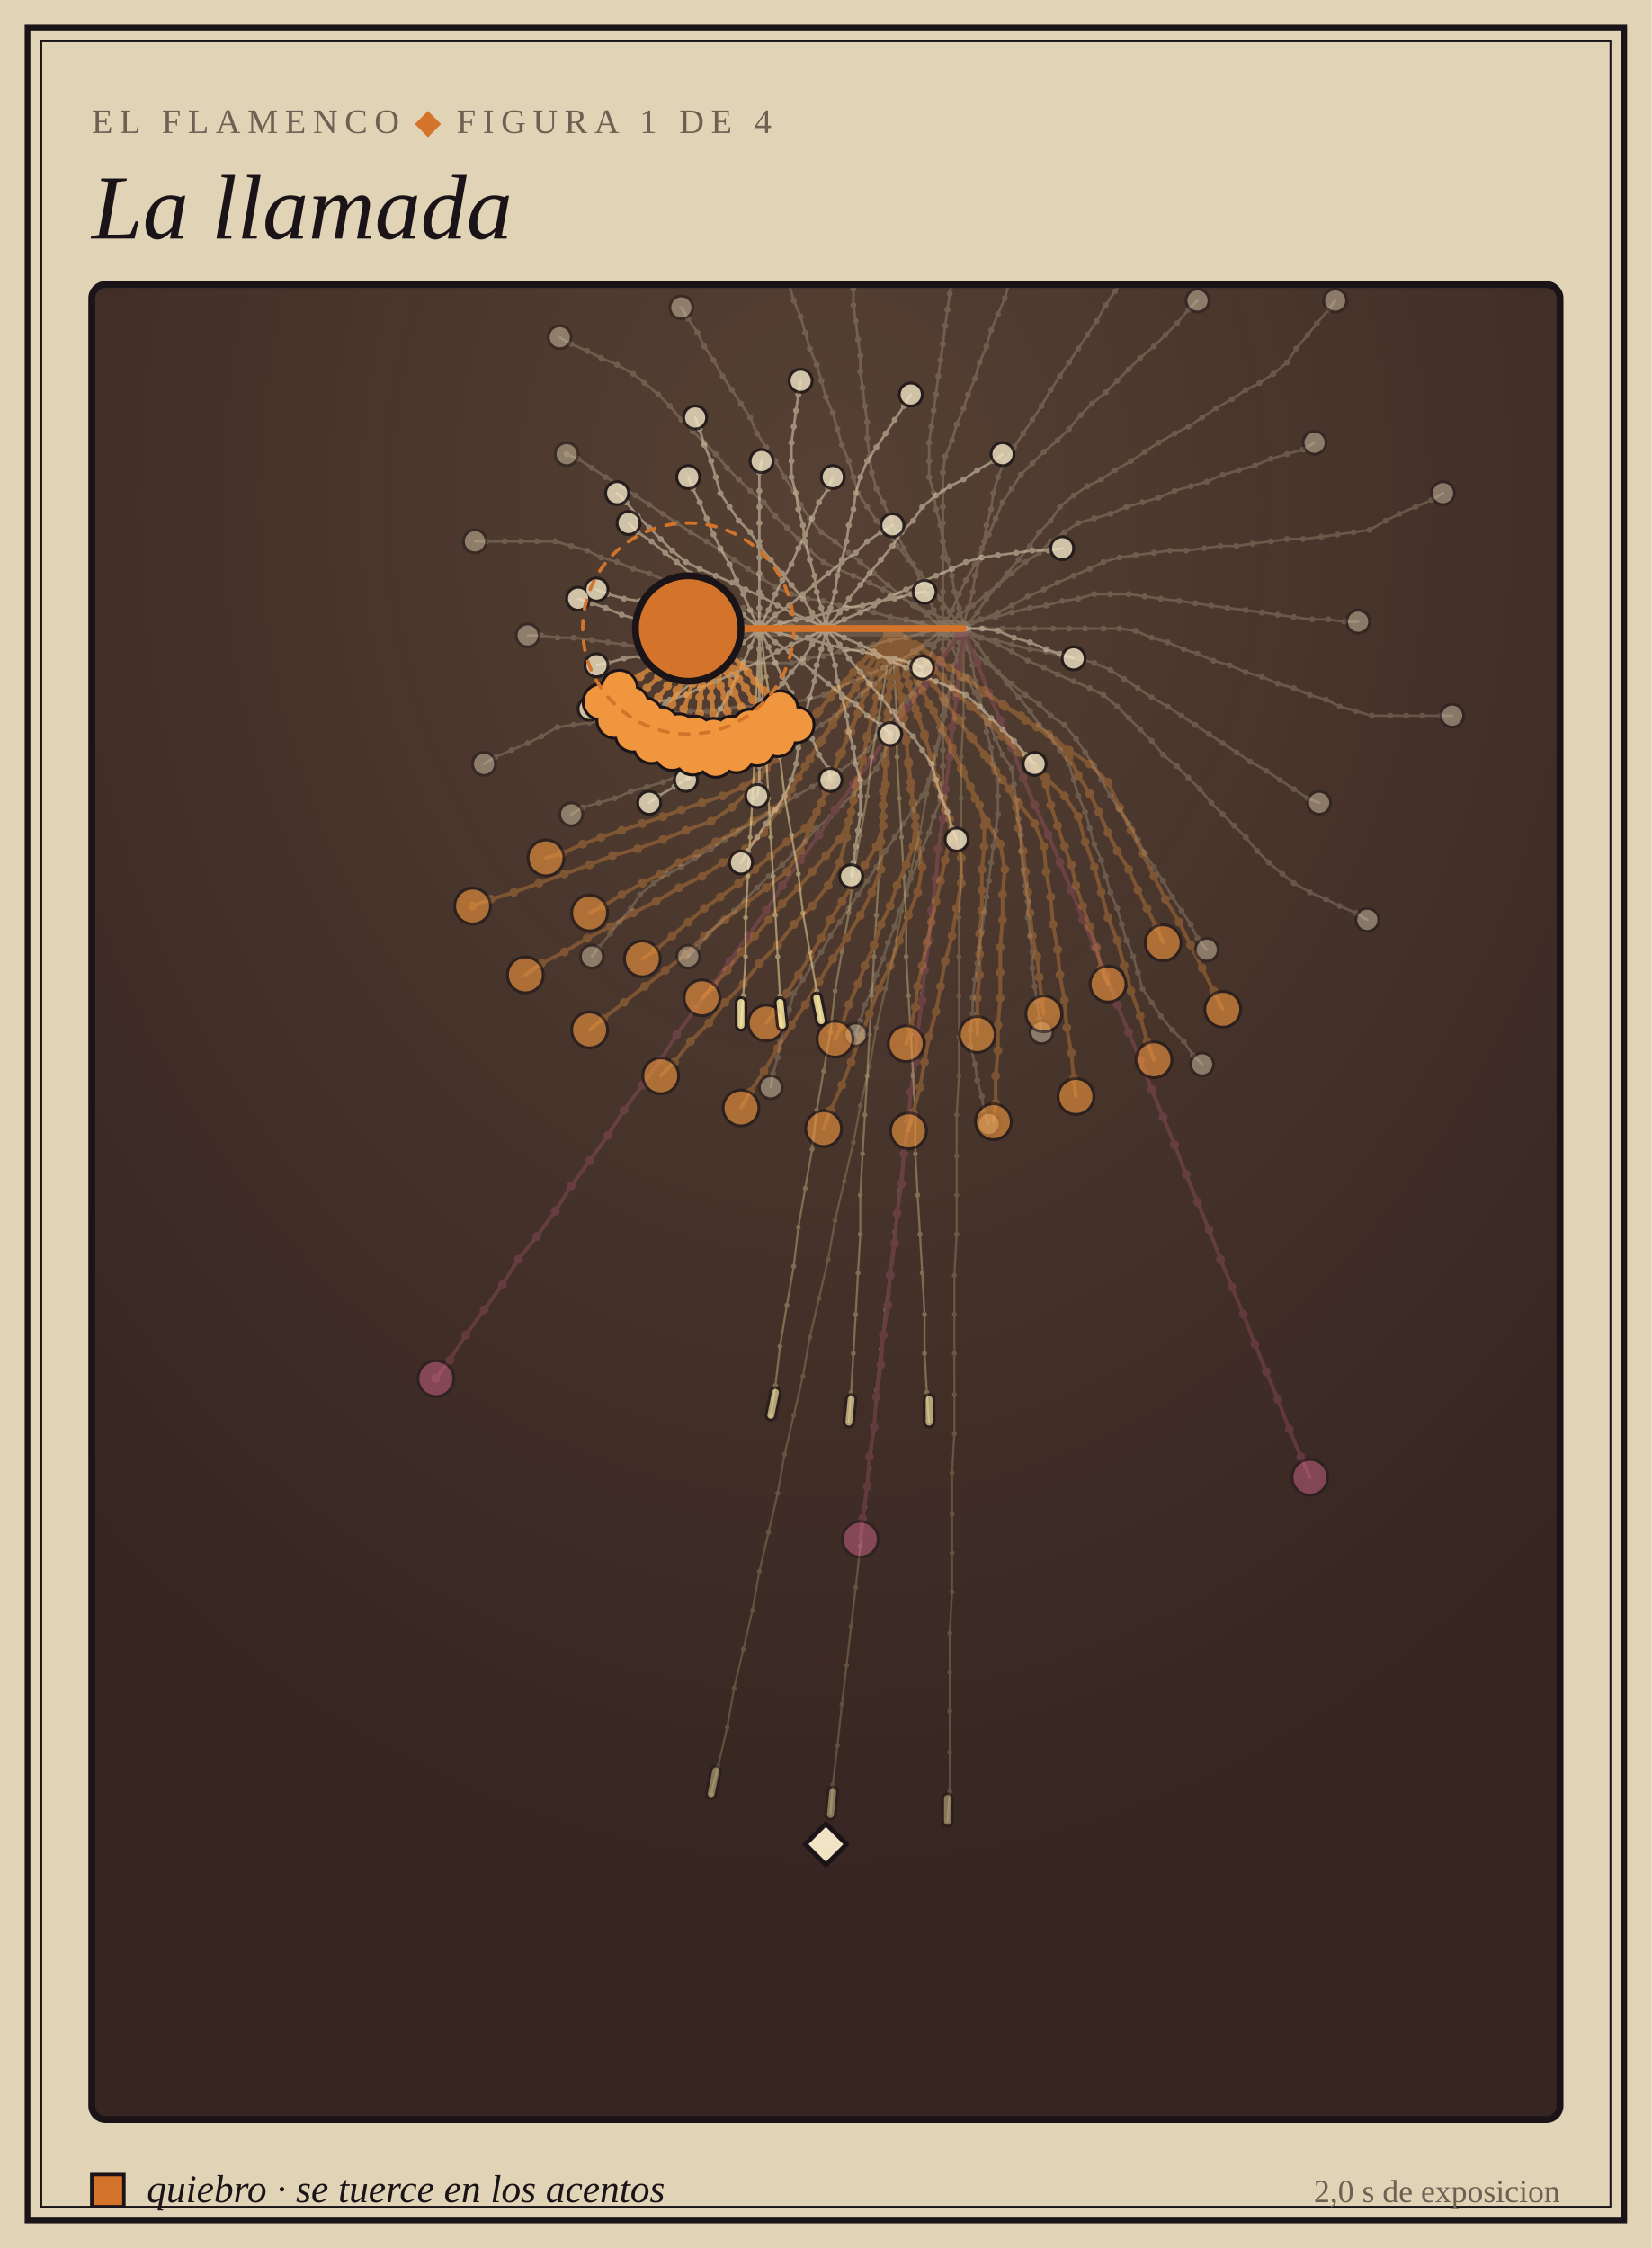
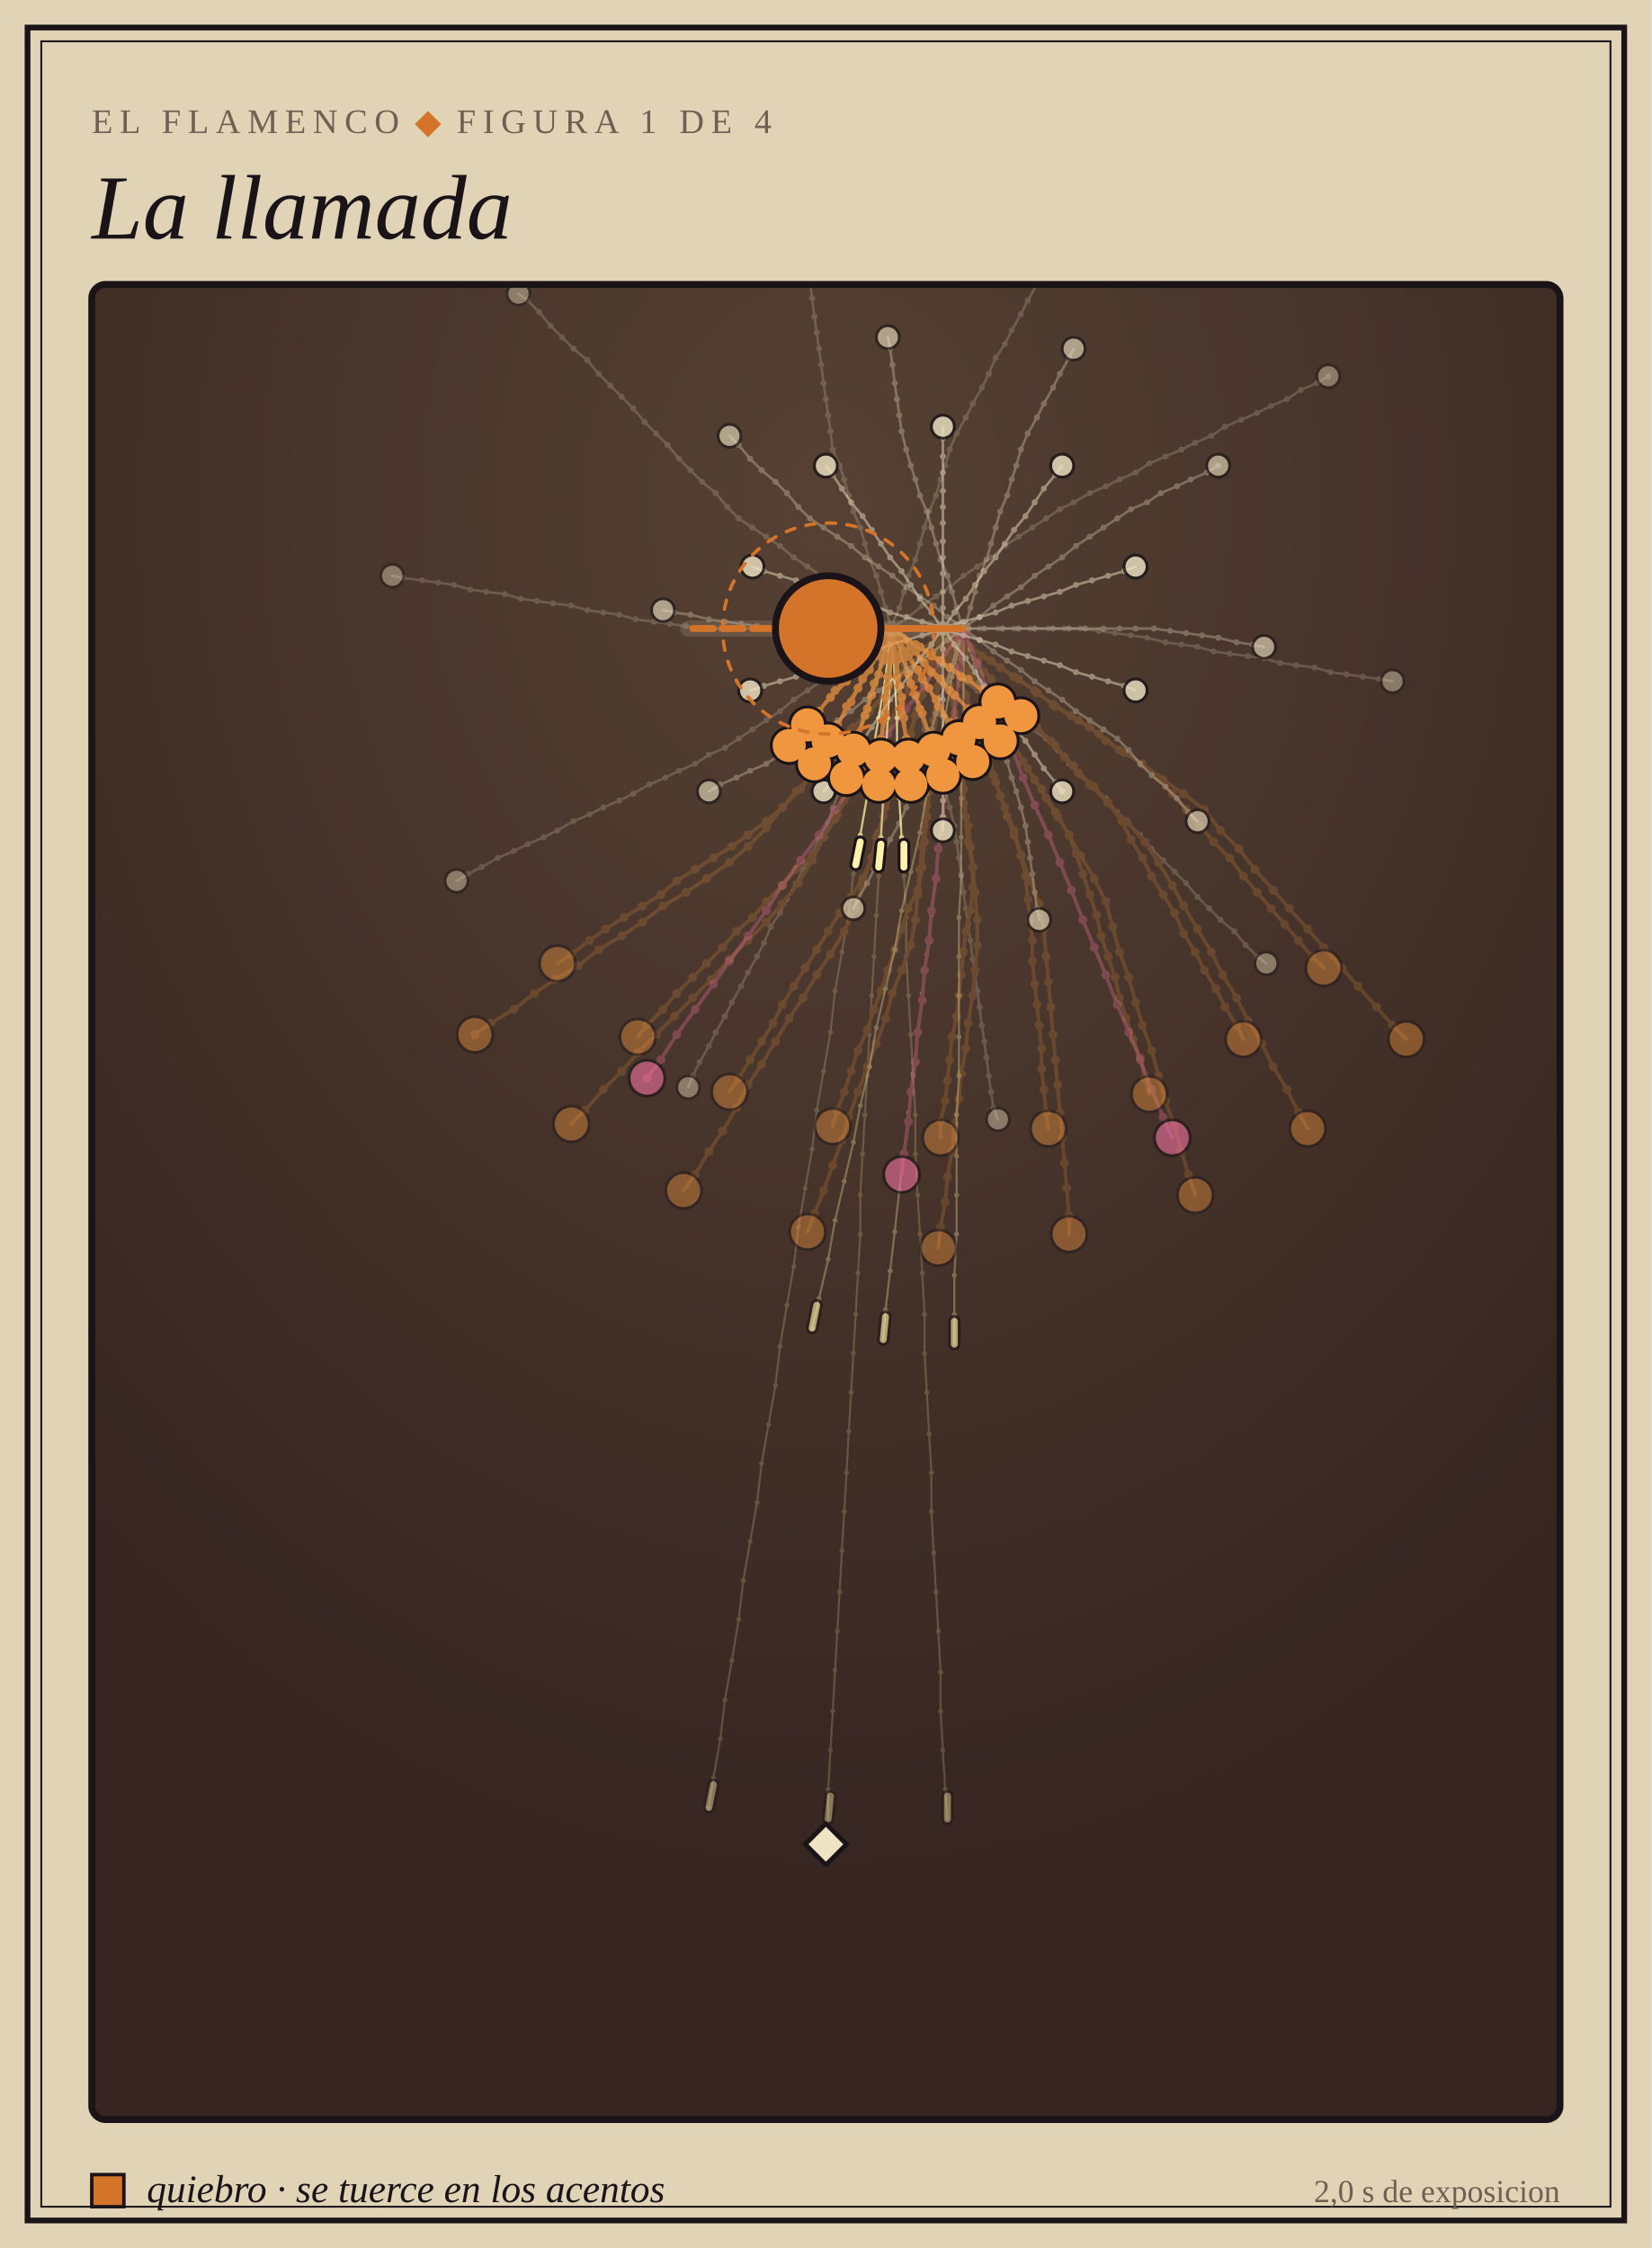
<svg xmlns="http://www.w3.org/2000/svg" xmlns:xlink="http://www.w3.org/1999/xlink" viewBox="0 0 720 980" width="720" height="980" font-family="Georgia, 'Times New Roman', serif">
  <defs>
    <clipPath id="arena">
      <rect width="640" height="800" rx="6" />
    </clipPath>
    <radialGradient id="foco" cx="0.5" cy="0.12" r="0.75">
      <stop offset="0" stop-color="#ffd494" stop-opacity="0.16" />
      <stop offset="1" stop-color="#ffd494" stop-opacity="0" />
    </radialGradient>
    <marker id="p0" viewBox="-1 -1 2 2" markerWidth="2.4" markerHeight="2.4">
      <circle r="1" fill="#f0e4c4" />
    </marker>
    <marker id="p1" viewBox="-1 -1 2 2" markerWidth="2.4" markerHeight="2.4">
      <circle r="1" fill="#f0963e" />
    </marker>
    <marker id="p2" viewBox="-1 -1 2 2" markerWidth="2.4" markerHeight="2.4">
      <circle r="1" fill="#60b0a8" />
    </marker>
    <marker id="p3" viewBox="-1 -1 2 2" markerWidth="2.4" markerHeight="2.4">
      <circle r="1" fill="#fff0aa" />
    </marker>
    <marker id="p4" viewBox="-1 -1 2 2" markerWidth="2.4" markerHeight="2.4">
      <circle r="1" fill="#ee709e" />
    </marker>
  </defs>
  <rect width="720" height="980" fill="#e0d3b6" />
  <rect x="12" y="12" width="696" height="956" fill="none" stroke="#1a1418" stroke-width="2.5" />
  <rect x="18" y="18" width="684" height="944" fill="none" stroke="#1a1418" stroke-width="0.8" />
  <text x="40" y="58" font-size="15" letter-spacing="3" fill="#706054">EL FLAMENCO <tspan fill="#d4742a">◆</tspan> FIGURA 1 DE 4</text>
  <text x="40" y="104" font-size="40" font-style="italic" fill="#1a1418">La llamada</text>
  <g transform="translate(40 124)">
    <rect width="640" height="800" rx="6" fill="#362521" />
    <rect width="640" height="800" rx="6" fill="url(#foco)" />
    <g clip-path="url(#arena)" fill="none" stroke-linecap="round" stroke-linejoin="round">
      <g opacity="0.2">
-         <path stroke="#fff0aa" stroke-width="0.9" marker-start="url(#p3)" marker-mid="url(#p3)" marker-end="url(#p3)" d="M380 154 380 172 380 189 379 206 379 224 379 241 379 258 378 276 378 293 378 310 378 328 378 345 377 362 377 380 377 397 377 414 376 432 376 449 376 466 376 484 376 501 375 518 375 536 375 553 375 570 374 588 374 605 374 622 374 640 374 657 373 670 M380 154 378 172 376 189 374 206 372 223 370 240 368 258 366 275 364 292 362 309 360 327 358 344 356 361 354 378 352 395 350 413 348 430 346 447 344 464 342 482 341 499 339 516 337 533 335 550 333 568 331 585 329 602 327 619 325 637 323 654 322 667 M379 154 375 171 372 188 368 205 364 222 361 239 357 256 353 273 350 290 346 307 342 324 339 341 335 358 332 374 328 391 324 408 321 425 317 442 313 459 310 476 306 493 302 510 299 527 295 544 291 561 288 578 284 595 280 612 277 629 273 646 270 658 " />
-         <path stroke="#f0e4c4" stroke-width="1.1" marker-start="url(#p0)" marker-mid="url(#p0)" marker-end="url(#p0)" d="M378 149 372 146 365 143 359 140 352 136 345 133 339 130 332 127 325 124 319 121 313 116 308 111 303 106 298 101 293 95 287 90 282 85 277 80 272 74 267 69 262 64 257 59 252 53 247 48 241 43 236 39 229 35 222 32 216 29 209 26 204 23 M378 150 371 150 363 150 356 150 349 150 341 150 334 150 327 150 319 150 312 150 305 149 298 146 291 144 284 141 278 139 271 136 264 134 257 131 250 129 243 126 236 124 229 121 222 119 216 116 209 114 202 112 194 112 187 112 180 112 172 112 167 112 M380 152 378 159 376 166 375 173 373 180 371 188 370 195 368 202 367 209 365 216 362 223 358 229 354 235 350 241 346 247 342 254 338 260 334 266 330 272 326 278 322 284 318 291 314 297 310 303 306 309 304 316 302 323 300 330 299 337 297 344 296 350 M380 152 382 159 384 166 385 173 387 180 389 188 390 195 392 202 393 209 395 216 395 223 395 231 394 238 393 245 392 252 391 260 390 267 389 274 388 282 387 289 386 296 385 303 384 311 384 318 383 325 383 332 385 340 386 347 388 354 389 361 391 366 M381 151 386 157 390 163 395 169 399 174 404 180 409 186 413 192 418 197 422 203 426 209 428 216 430 223 433 230 435 237 437 244 440 251 442 258 444 265 447 272 449 279 451 286 454 293 456 300 458 307 462 313 466 319 471 325 476 330 480 336 484 340 M379 149 374 143 370 137 365 131 361 126 356 120 351 114 347 108 342 103 338 97 334 91 332 84 330 77 327 70 325 63 323 56 320 49 318 42 316 35 313 28 311 21 309 14 306 7 304 0 302 -7 298 -13 294 -19 289 -25 284 -30 280 -36 276 -40 M382 151 388 154 395 157 401 160 408 164 415 167 421 170 428 173 435 176 441 179 447 184 452 189 457 194 462 199 467 205 473 210 478 215 483 220 488 226 493 231 498 236 503 241 508 247 513 252 519 257 524 261 531 265 538 268 544 271 551 274 556 277 M378 151 372 154 365 157 359 160 352 164 345 167 339 170 332 173 325 176 319 179 312 181 305 182 297 183 290 184 283 184 275 185 268 186 261 186 254 187 246 188 239 189 232 189 224 190 217 191 210 192 203 193 196 197 190 200 183 203 176 206 171 209 M379 151 374 157 370 163 365 169 361 174 356 180 351 186 347 192 342 197 338 203 332 208 326 212 320 215 314 219 307 223 301 227 295 231 288 235 282 238 276 242 270 246 263 250 257 254 251 257 245 261 239 266 235 272 230 278 226 283 221 289 218 293 M382 150 389 150 397 150 404 150 411 150 419 150 426 150 433 150 441 150 448 150 455 151 462 154 469 156 476 159 482 161 489 164 496 166 503 169 510 171 517 174 524 176 531 179 538 181 544 184 551 186 558 188 566 188 573 188 580 188 588 188 593 188 M380 148 378 141 376 134 375 127 373 120 371 112 370 105 368 98 367 91 365 84 365 77 365 69 366 62 367 55 368 48 369 40 370 33 371 26 372 18 373 11 374 4 375 -3 376 -11 376 -18 377 -25 377 -32 375 -40 374 -47 372 -54 371 -61 370 -63 M380 148 382 141 384 134 385 127 387 120 389 112 390 105 392 98 393 91 395 84 398 77 402 71 406 65 410 59 414 53 418 46 422 40 426 34 430 28 434 22 438 16 442 9 446 3 450 -3 454 -9 456 -16 458 -23 460 -30 461 -37 463 -44 464 -50 M381 149 386 143 390 137 395 131 399 126 404 120 409 114 413 108 418 103 422 97 428 92 434 88 440 85 446 81 453 77 459 73 465 69 472 65 478 62 484 58 490 54 497 50 503 46 509 43 515 39 521 34 525 28 530 22 534 17 539 11 542 7 M382 149 388 146 395 143 401 140 408 136 415 133 421 130 428 127 435 124 441 121 448 119 455 118 463 117 470 116 477 116 485 115 492 114 499 114 506 113 514 112 521 111 528 111 536 110 543 109 550 108 557 107 564 103 570 100 577 97 584 94 589 91 M369 150 362 152 355 154 348 155 341 157 334 159 326 160 319 162 312 163 305 165 298 165 290 165 283 164 276 163 269 162 261 161 254 160 247 159 240 158 232 157 225 156 218 155 210 154 203 154 196 153 190 153 M373 151 378 156 384 160 390 165 395 169 401 174 407 179 413 183 418 188 424 192 429 198 433 204 437 210 440 216 444 223 448 229 452 235 456 242 459 248 463 254 467 260 471 267 475 273 479 279 482 285 486 290 M370 148 367 142 364 135 361 129 358 122 354 115 351 109 348 102 345 95 342 89 340 82 339 75 338 67 338 60 337 53 336 45 335 38 335 31 334 24 333 16 332 9 332 2 331 -6 330 -13 330 -20 328 -26 M370 151 364 156 358 160 352 165 347 169 341 174 335 179 330 183 324 188 318 192 312 196 305 198 298 200 291 203 284 205 277 207 270 210 263 212 256 214 249 217 242 219 235 221 228 224 221 226 214 228 209 231 M373 150 380 152 387 154 394 155 401 157 409 159 416 160 423 162 430 163 437 165 444 168 450 172 456 176 462 180 469 184 475 188 481 192 487 196 493 200 499 204 505 208 512 212 518 216 524 220 530 224 535 226 M373 149 378 144 384 140 390 135 395 131 401 126 407 121 413 117 418 112 424 108 430 104 437 102 444 100 451 97 458 95 465 93 472 90 479 88 486 86 493 83 500 81 507 79 514 76 521 74 528 72 533 69 M370 149 364 144 358 140 352 135 347 131 341 126 335 121 330 117 324 112 318 108 313 102 309 96 306 90 302 84 298 77 294 71 290 65 287 58 283 52 279 46 275 40 271 33 267 27 264 21 260 15 257 10 M371 148 371 141 371 134 371 126 371 119 371 112 371 104 371 97 371 90 371 82 372 75 375 68 377 61 380 54 382 48 385 41 387 34 390 27 392 20 395 13 398 6 400 -1 403 -8 405 -14 408 -21 409 -27 M372 148 375 142 378 135 381 129 385 122 388 115 391 109 394 102 397 95 401 89 405 83 410 78 415 73 421 68 426 63 431 57 436 52 442 47 447 42 452 37 457 32 463 27 468 22 473 17 478 11 482 7 M370 152 367 158 364 165 361 171 358 178 354 185 351 191 348 198 345 205 342 211 337 217 332 222 327 227 322 232 316 237 311 243 306 248 301 253 295 258 290 263 285 268 280 273 274 278 269 283 264 289 260 293 M371 152 371 159 371 166 371 174 371 181 371 188 371 196 371 203 371 210 371 218 370 225 367 232 365 239 362 246 360 252 357 259 355 266 352 273 350 280 347 287 345 294 342 301 340 308 337 314 335 321 333 327 M373 150 380 148 387 146 394 145 401 143 409 141 416 140 423 138 430 137 437 135 444 135 452 135 459 136 466 137 474 138 481 139 488 140 495 141 503 142 510 143 517 144 524 145 532 146 539 146 546 147 552 147 M372 152 375 158 378 165 381 171 385 178 388 185 391 191 394 198 397 205 401 211 402 218 403 225 404 233 405 240 405 247 406 255 407 262 408 269 408 276 409 284 410 291 410 298 411 306 412 313 413 320 414 326 M369 150 362 148 355 146 348 145 341 143 334 141 326 140 319 138 312 137 305 135 298 132 292 128 286 124 280 120 274 116 268 112 261 108 255 104 249 100 243 96 237 92 231 88 224 84 218 80 212 76 207 74 " />
-         <path stroke="#ee709e" stroke-width="1.6" marker-start="url(#p4)" marker-mid="url(#p4)" marker-end="url(#p4)" d="M381 153 386 165 391 178 396 190 401 202 406 215 411 227 417 240 422 252 427 264 432 277 437 289 442 301 447 314 452 326 457 338 462 351 467 363 472 375 477 388 482 400 487 412 492 425 497 437 502 449 507 462 512 474 517 486 522 499 527 511 531 520 M380 153 378 167 377 180 375 193 374 206 372 220 371 233 369 246 368 259 366 273 365 286 363 299 362 312 360 326 359 339 357 352 356 365 354 379 353 392 351 405 350 418 348 432 347 445 345 458 344 471 342 485 341 498 339 511 338 524 336 538 335 547 M378 153 370 164 363 175 355 185 347 196 340 207 332 218 324 229 317 240 309 251 301 262 294 273 286 284 278 295 271 305 263 316 255 327 248 338 240 349 232 360 225 371 217 382 209 393 202 404 194 415 186 425 179 436 171 447 163 458 156 469 150 477 " />
+         <path stroke="#fff0aa" stroke-width="0.9" marker-start="url(#p3)" marker-mid="url(#p3)" marker-end="url(#p3)" d="M349 154 350 172 351 189 351 206 352 224 353 241 354 258 355 276 355 293 356 310 357 327 358 345 359 362 359 379 360 397 361 414 362 431 363 449 363 466 364 483 365 501 366 518 366 535 367 553 368 570 369 587 370 605 370 622 371 639 372 656 373 669 M349 154 348 172 347 189 346 206 345 224 344 241 343 258 342 275 341 293 340 310 339 327 338 345 337 362 336 379 335 397 335 414 334 431 333 449 332 466 331 483 330 500 329 518 328 535 327 552 326 570 325 587 324 604 323 622 322 639 321 656 321 669 M348 154 346 171 343 189 340 206 338 223 335 240 332 257 330 274 327 291 324 308 322 326 319 343 316 360 314 377 311 394 308 411 306 428 303 445 300 463 298 480 295 497 292 514 290 531 287 548 284 565 282 582 279 600 276 617 274 634 271 651 269 664 " />
+         <path stroke="#f0e4c4" stroke-width="1.1" marker-start="url(#p0)" marker-mid="url(#p0)" marker-end="url(#p0)" d="M348 152 346 159 344 166 342 173 339 180 337 187 335 194 332 201 330 208 328 215 326 221 323 228 321 235 317 242 314 248 310 255 307 261 303 268 300 274 296 280 293 287 290 293 286 300 283 306 279 313 276 319 272 326 269 332 265 339 262 345 260 350 M349 152 352 159 354 166 356 173 359 180 361 187 363 194 365 201 368 208 370 215 372 221 374 228 376 236 377 243 378 250 379 257 380 265 381 272 382 279 383 286 384 294 385 301 386 308 387 315 388 323 389 330 390 337 391 345 392 352 393 359 395 364 M350 151 356 155 362 160 368 164 374 168 380 173 386 177 392 181 398 186 404 190 410 194 416 198 421 203 426 209 431 214 436 219 442 224 447 230 452 235 457 240 462 246 467 251 472 256 477 261 482 267 487 272 492 277 498 282 503 288 508 293 512 296 M351 150 358 150 365 150 373 150 380 150 387 150 395 150 402 150 409 150 417 150 424 150 431 150 439 151 446 152 453 153 460 154 468 156 475 157 482 158 489 160 496 161 504 162 511 163 518 165 525 166 533 167 540 169 547 170 554 171 561 172 567 173 M347 151 341 155 336 160 330 164 324 168 318 173 312 177 306 181 300 186 294 190 288 194 282 198 276 202 269 205 263 209 256 212 250 215 243 218 236 222 230 225 223 228 217 231 210 234 203 238 197 241 190 244 184 247 177 250 170 254 164 257 159 260 M347 150 340 150 332 150 325 150 318 150 310 150 303 150 296 150 288 150 281 150 274 150 266 150 259 149 252 148 245 147 237 146 230 144 223 143 216 142 209 140 201 139 194 138 187 137 180 135 172 134 165 133 158 131 151 130 144 129 136 128 131 127 M347 149 341 145 336 140 330 136 324 132 318 127 312 123 306 119 300 114 294 110 288 106 282 102 277 97 272 91 266 86 261 81 256 76 251 70 246 65 241 60 236 54 231 49 226 44 221 39 216 33 210 28 205 23 200 18 195 12 190 7 186 4 M348 148 346 141 344 134 342 127 339 120 337 113 335 106 332 99 330 92 328 85 326 79 323 72 322 64 321 57 320 50 319 43 318 35 317 28 316 21 315 14 314 6 313 -1 312 -8 311 -15 310 -23 309 -30 308 -37 306 -45 305 -52 304 -59 304 -63 M349 148 352 141 354 134 356 127 359 120 361 113 363 106 365 99 368 92 370 85 372 79 374 72 377 65 381 58 384 52 388 45 391 39 394 32 398 26 401 20 405 13 408 7 412 0 415 -6 419 -13 422 -19 425 -26 429 -32 432 -39 436 -45 438 -50 M350 149 356 145 362 140 368 136 374 132 380 127 386 123 392 119 398 114 404 110 410 106 416 102 422 98 428 95 435 91 442 88 448 85 455 82 461 78 468 75 475 72 481 69 488 66 494 62 501 59 508 56 514 53 521 50 527 46 534 43 539 40 " />
+         <path stroke="#f0963e" stroke-width="1.6" marker-start="url(#p1)" marker-mid="url(#p1)" marker-end="url(#p1)" d="M371 152 370 162 369 171 368 180 367 190 367 199 366 208 365 217 364 227 363 236 362 245 361 255 360 264 356 272 353 281 350 290 347 299 344 308 341 316 338 325 334 334 331 343 328 352 325 360 323 367 M370 152 365 160 361 168 356 176 352 184 347 193 342 201 338 209 333 217 328 225 324 233 319 241 314 249 307 255 301 262 294 269 288 276 281 282 275 289 268 296 262 302 255 309 249 316 242 323 238 328 M373 152 378 162 384 172 390 181 396 191 402 201 408 211 414 220 420 230 426 240 431 249 437 259 442 269 445 280 448 291 452 302 455 313 458 323 462 334 465 345 468 356 472 367 475 378 478 388 481 397 M370 152 363 159 357 166 351 173 345 180 338 187 332 193 326 200 320 207 314 214 307 221 301 228 294 234 286 240 279 245 271 250 263 255 255 260 248 266 240 271 232 276 224 281 217 286 209 292 203 296 M373 152 381 160 389 169 396 177 404 185 412 193 420 201 428 210 435 218 443 226 451 234 459 243 465 252 471 262 476 271 482 281 488 291 493 301 499 311 504 321 510 331 515 341 521 351 526 361 530 368 M372 152 375 161 378 170 381 179 384 187 387 196 390 205 393 214 396 223 399 232 402 240 405 249 407 258 408 268 409 277 410 286 410 295 411 305 412 314 413 323 414 333 414 342 415 351 416 361 417 368 M373 152 383 158 392 164 402 171 411 177 420 184 430 190 439 196 448 203 458 209 467 216 476 222 485 229 492 238 500 246 507 255 515 264 522 272 530 281 537 289 545 298 552 306 560 315 567 323 573 329 M373 152 379 158 386 165 392 172 398 179 405 186 411 192 418 199 424 206 430 213 437 219 443 226 449 234 453 242 458 250 462 258 467 266 472 274 476 283 481 291 485 299 490 307 494 315 499 323 502 329 M372 152 377 160 382 168 387 176 392 184 397 192 401 200 406 208 411 216 416 224 421 232 426 240 429 248 432 257 435 266 438 275 440 284 443 293 446 302 448 311 451 320 454 329 457 337 459 346 461 353 M371 152 373 162 374 171 375 180 376 189 377 199 378 208 379 217 380 226 382 236 383 245 384 254 384 263 383 273 381 282 380 291 379 301 378 310 377 319 375 328 374 338 373 347 372 356 370 365 370 372 M370 152 368 161 365 170 362 179 359 188 356 197 354 206 351 215 348 223 345 232 342 241 340 250 336 259 331 267 326 274 321 282 316 290 311 298 306 306 301 314 297 322 292 330 287 338 282 346 278 352 M373 151 381 157 388 162 396 167 404 172 412 178 419 183 427 188 435 193 442 199 450 204 458 209 465 215 471 222 477 229 483 236 489 243 496 250 502 258 508 265 514 272 520 279 526 286 532 293 537 298 M372 153 376 163 379 174 383 185 387 196 391 206 394 217 398 228 402 238 405 249 409 260 413 270 415 281 416 293 417 304 418 315 419 327 420 338 421 349 422 361 423 372 424 383 425 394 426 406 426 414 M371 153 373 164 374 175 376 187 377 198 378 209 380 220 381 232 382 243 384 254 385 265 386 277 386 288 385 299 384 310 382 322 381 333 379 344 378 355 376 366 375 378 373 389 372 400 370 411 369 420 M371 153 370 164 369 175 368 187 367 198 366 209 365 221 364 232 363 243 362 254 360 266 359 277 357 288 353 299 349 309 346 320 342 331 338 341 334 352 330 363 327 373 323 384 319 395 315 405 312 413 M370 153 367 164 363 174 360 185 357 196 353 207 350 218 346 228 343 239 340 250 336 261 333 272 328 282 322 292 316 301 310 311 304 320 298 330 292 340 286 349 281 359 275 369 269 378 263 388 258 395 M370 152 364 162 359 172 353 182 347 192 342 202 336 212 331 221 325 231 319 241 314 251 308 261 301 270 294 278 286 286 278 294 270 303 262 311 254 319 246 327 238 335 231 343 223 351 215 360 209 366 M369 152 362 161 354 169 347 177 339 186 331 194 324 203 316 211 309 220 301 228 294 237 286 245 278 252 268 259 259 265 249 271 240 278 231 284 221 290 212 297 202 303 193 309 184 316 174 322 167 327 " />
      </g>
      <g opacity="0.32">
-         <path stroke="#fff0aa" stroke-width="0.9" marker-start="url(#p3)" marker-mid="url(#p3)" marker-end="url(#p3)" d="M349 154 350 172 351 189 351 206 352 224 353 241 354 258 355 276 355 293 356 310 357 327 358 345 359 362 359 379 360 397 361 414 362 431 363 449 363 466 364 483 365 496 M349 154 348 172 347 189 346 206 345 224 344 241 343 258 342 275 341 293 340 310 339 327 338 345 337 362 336 379 335 397 335 414 334 431 333 449 332 466 331 483 330 496 M348 154 346 171 343 189 340 206 338 223 335 240 332 257 330 274 327 291 324 308 322 326 319 343 316 360 314 377 311 394 308 411 306 428 303 445 300 463 298 480 296 493 " />
-         <path stroke="#f0963e" stroke-width="1.6" marker-start="url(#p1)" marker-mid="url(#p1)" marker-end="url(#p1)" d="M349 152 348 162 348 171 347 180 347 190 346 199 346 208 346 218 345 227 345 236 342 245 337 253 332 261 327 269 322 277 318 285 313 293 308 301 303 309 298 317 294 322 M351 152 357 158 364 165 371 171 377 178 384 184 391 191 397 197 404 204 411 210 416 218 418 227 421 236 424 245 427 253 429 262 432 271 435 280 438 289 440 298 443 305 M348 152 346 161 344 170 342 180 340 189 338 198 336 207 334 216 332 225 330 234 326 242 320 249 314 256 308 263 301 270 295 277 289 284 283 291 277 299 271 306 266 311 M350 152 352 161 355 170 358 179 360 188 363 197 366 206 368 215 371 224 374 233 374 242 372 251 370 260 368 269 366 278 364 287 362 297 360 306 359 315 357 324 355 331 M350 152 354 160 358 169 362 177 367 186 371 194 375 202 379 211 383 219 387 227 389 236 389 245 388 255 388 264 388 273 387 283 387 292 387 301 386 311 386 320 386 327 M348 152 343 160 338 168 333 176 328 184 323 192 318 199 313 207 308 215 303 223 297 229 288 234 280 239 272 243 264 248 256 252 248 257 240 261 231 266 223 271 217 274 M348 152 344 161 341 169 337 178 334 187 330 195 327 204 323 213 320 221 316 230 311 237 303 243 296 249 289 255 282 261 274 267 267 272 260 278 253 284 246 290 240 294 M350 152 356 159 361 167 367 174 372 182 378 190 383 197 389 205 394 212 400 220 403 228 404 237 406 247 407 256 408 265 409 274 410 284 412 293 413 302 414 311 415 318 M349 152 350 162 351 171 353 180 354 189 355 199 356 208 357 217 358 226 359 236 358 245 355 253 351 262 348 271 344 279 341 288 337 297 334 305 330 314 327 323 324 329 M351 151 359 157 366 162 374 167 382 172 389 178 397 183 405 188 412 193 420 199 426 206 430 214 435 222 439 230 443 239 447 247 452 255 456 264 460 272 464 280 467 287 M347 152 341 159 335 166 329 173 322 180 316 187 310 193 304 200 298 207 291 214 284 219 275 223 266 226 257 229 249 232 240 235 231 238 222 241 214 244 205 248 198 250 M351 152 361 158 370 164 379 171 389 177 398 184 407 190 417 196 426 203 435 209 443 217 448 228 453 238 458 248 463 258 468 268 474 278 479 288 484 298 489 308 493 316 M351 152 359 160 367 168 375 176 383 184 392 191 400 199 408 207 416 215 424 223 430 232 433 243 437 254 440 265 443 276 447 286 450 297 453 308 457 319 460 330 463 338 M351 152 357 161 364 171 371 180 377 189 384 198 391 207 397 216 404 226 411 235 415 245 416 256 418 267 419 279 421 290 422 301 424 312 425 324 427 335 428 346 429 354 M350 153 355 163 360 173 365 183 370 193 375 203 380 213 385 224 390 234 396 244 398 255 397 266 397 277 396 289 396 300 396 311 395 323 395 334 394 345 394 357 393 365 M350 153 353 164 356 174 359 185 363 196 366 207 369 218 372 229 376 240 379 250 379 261 377 272 375 284 372 295 370 306 368 317 365 328 363 339 361 350 358 361 356 369 M349 153 351 164 352 175 353 187 355 198 356 209 357 220 359 232 360 243 362 254 360 265 356 275 352 286 348 297 343 307 339 318 335 328 331 339 327 349 322 360 319 368 M349 153 348 164 348 175 347 187 347 198 346 209 345 221 345 232 344 243 344 255 340 265 335 275 329 285 323 294 317 304 311 314 305 323 299 333 293 343 287 352 283 359 M348 153 346 164 343 175 341 186 338 197 336 208 333 219 331 230 329 241 326 252 321 262 314 271 306 279 299 288 291 296 284 305 276 313 269 322 261 330 254 339 248 345 M348 153 344 163 339 174 335 184 331 195 326 205 322 216 318 226 313 237 309 247 303 256 294 263 285 270 276 277 267 284 259 292 250 299 241 306 232 313 223 320 217 325 M347 152 341 162 335 172 329 181 323 191 317 200 311 210 305 220 299 229 293 239 285 246 275 252 266 258 256 263 246 269 236 274 226 280 216 285 206 291 196 296 189 301 M347 152 339 161 332 169 324 177 317 186 309 194 302 203 294 211 287 220 279 228 270 234 259 238 249 242 238 246 227 249 217 253 206 257 195 261 184 265 174 268 166 271 " />
+         <path stroke="#fff0aa" stroke-width="0.9" marker-start="url(#p3)" marker-mid="url(#p3)" marker-end="url(#p3)" d="M380 154 380 172 380 189 379 206 379 224 379 241 379 258 378 276 378 293 378 310 378 328 378 345 377 362 377 380 377 397 377 414 376 432 376 449 376 462 M380 154 378 172 376 189 374 206 372 223 370 240 368 258 366 275 364 292 362 309 360 327 358 344 356 361 354 378 352 395 350 413 348 430 346 447 345 460 M379 154 375 171 372 188 368 205 364 222 361 239 357 256 353 273 350 290 346 307 342 324 339 341 335 358 332 374 328 391 324 408 321 425 317 442 314 455 " />
+         <path stroke="#f0e4c4" stroke-width="1.1" marker-start="url(#p0)" marker-mid="url(#p0)" marker-end="url(#p0)" d="M379 149 373 145 367 140 361 136 355 132 349 127 343 123 337 119 331 114 325 110 319 106 313 102 308 97 303 91 298 86 292 81 287 76 282 70 278 66 M379 151 373 155 367 160 361 164 355 168 349 173 343 177 337 181 331 186 325 190 319 194 313 198 307 202 300 205 294 209 287 212 281 215 274 218 269 221 M381 152 383 159 385 166 387 173 390 180 392 187 394 194 396 201 399 208 401 215 403 221 405 228 407 236 408 243 409 250 410 257 411 265 412 272 413 277 M381 151 387 155 393 160 399 164 405 168 411 173 417 177 423 181 429 186 435 190 441 194 447 198 452 203 457 209 462 214 468 219 473 224 478 230 482 234 M378 150 371 150 363 150 356 150 349 150 341 150 334 150 327 150 319 150 312 150 305 150 297 150 290 149 283 148 276 147 269 146 261 144 254 143 249 142 M382 150 389 150 397 150 404 150 411 150 419 150 426 150 433 150 441 150 448 150 455 150 463 150 470 151 477 152 484 153 491 154 499 156 506 157 511 158 M379 152 377 159 375 166 373 173 370 180 368 187 366 194 364 201 361 208 359 215 357 221 355 228 352 235 348 242 345 248 341 255 338 261 334 268 332 272 M379 148 377 141 375 134 373 127 370 120 368 113 366 106 364 99 361 92 359 85 357 79 355 72 353 64 352 57 351 50 350 43 349 35 348 28 347 23 M381 148 383 141 385 134 387 127 390 120 392 113 394 106 396 99 399 92 401 85 403 79 405 72 408 65 412 58 415 52 419 45 422 39 426 32 428 28 M381 149 387 145 393 140 399 136 405 132 411 127 417 123 423 119 429 114 435 110 441 106 447 102 453 98 460 95 466 91 473 88 479 85 486 82 491 79 " />
+         <path stroke="#ee709e" stroke-width="1.6" marker-start="url(#p4)" marker-mid="url(#p4)" marker-end="url(#p4)" d="M381 153 386 165 391 178 396 190 401 202 406 215 411 227 417 240 422 252 427 264 432 277 437 289 442 301 447 314 452 326 457 338 462 351 467 363 471 372 M380 153 378 167 377 180 375 193 374 206 372 220 371 233 369 246 368 259 366 273 365 286 363 299 362 312 360 326 359 339 357 352 356 365 354 379 353 388 M378 153 370 164 363 175 355 185 347 196 340 207 332 218 324 229 317 240 309 251 301 262 294 273 286 284 278 295 271 305 263 316 255 327 248 338 242 346 " />
      </g>
      <g opacity="0.48">
-         <path stroke="#fff0aa" stroke-width="0.9" marker-start="url(#p3)" marker-mid="url(#p3)" marker-end="url(#p3)" d="M292 154 294 171 297 189 300 206 302 223 305 240 308 257 310 274 313 291 316 308 318 321 M291 154 290 172 289 189 289 206 288 224 287 241 286 258 285 276 285 293 284 310 283 323 M291 154 292 172 293 189 294 206 295 224 296 241 297 258 298 275 299 293 300 310 301 323 " />
-         <path stroke="#f0e4c4" stroke-width="1.1" marker-start="url(#p0)" marker-mid="url(#p0)" marker-end="url(#p0)" d="M321 151 326 157 330 163 335 169 339 174 344 180 349 186 353 192 358 197 362 203 366 209 368 216 370 223 373 230 375 237 377 242 M322 150 329 150 337 150 344 150 351 150 359 150 366 150 373 150 381 150 388 150 395 151 402 154 409 156 416 159 422 161 428 163 M322 151 328 154 335 157 341 160 348 164 355 167 361 170 368 173 375 176 381 179 387 184 392 189 397 194 402 199 407 205 411 209 M319 149 314 143 310 137 305 131 301 126 296 120 291 114 287 108 282 103 278 97 274 91 272 84 270 77 267 70 265 63 263 58 M318 151 312 154 305 157 299 160 292 164 285 167 279 170 272 173 265 176 259 179 252 181 245 182 237 183 230 184 223 184 217 185 M320 152 322 159 324 166 325 173 327 180 329 188 330 195 332 202 333 209 335 216 335 223 335 231 334 238 333 245 332 252 331 258 M319 151 314 157 310 163 305 169 301 174 296 180 291 186 287 192 282 197 278 203 272 208 266 212 260 215 254 219 247 223 243 226 M318 150 311 150 303 150 296 150 289 150 281 150 274 150 267 150 259 150 252 150 245 149 238 146 231 144 224 141 218 139 212 137 M320 152 318 159 316 166 315 173 313 180 311 188 310 195 308 202 307 209 305 216 302 223 298 229 294 235 290 241 286 247 283 252 M318 149 312 146 305 143 299 140 292 136 285 133 279 130 272 127 265 124 259 121 253 116 248 111 243 106 238 101 233 95 229 91 M320 148 318 141 316 134 315 127 313 120 311 112 310 105 308 98 307 91 305 84 305 77 305 69 306 62 307 55 308 48 309 42 M320 148 322 141 324 134 325 127 327 120 329 112 330 105 332 98 333 91 335 84 338 77 342 71 346 65 350 59 354 53 357 48 M321 149 326 143 330 137 335 131 339 126 344 120 349 114 353 108 358 103 362 97 368 92 374 88 380 85 386 81 393 77 397 74 M322 149 328 146 335 143 341 140 348 136 355 133 361 130 368 127 375 124 381 121 388 119 395 118 403 117 410 116 417 116 423 115 M293 150 300 152 307 154 314 155 321 157 329 159 336 160 343 162 350 163 357 165 362 167 M293 150 300 148 307 146 314 145 321 143 329 141 336 140 343 138 350 137 357 135 363 134 M289 150 282 152 275 154 268 155 261 157 254 159 246 160 239 162 232 163 225 165 220 166 M293 149 298 144 304 140 310 135 315 131 321 126 327 121 333 117 338 112 344 108 349 105 M289 150 282 148 275 146 268 145 261 143 254 141 246 140 239 138 232 137 225 135 220 133 M290 151 284 156 278 160 272 165 267 169 261 174 255 179 250 183 244 188 238 192 233 195 M291 152 291 159 291 166 291 174 291 181 291 188 291 196 291 203 291 210 291 218 290 223 M290 152 287 158 284 165 281 171 278 178 274 185 271 191 268 198 265 205 262 211 259 216 M291 148 291 141 291 134 291 126 291 119 291 112 291 104 291 97 291 90 291 82 292 77 M290 149 284 144 278 140 272 135 267 131 261 126 255 121 250 117 244 112 238 108 234 104 M290 148 287 142 284 135 281 129 278 122 274 115 271 109 268 102 265 95 262 89 260 84 M292 152 295 158 298 165 301 171 305 178 308 185 311 191 314 198 317 205 321 211 322 216 M292 148 295 142 298 135 301 129 305 122 308 115 311 109 314 102 317 95 321 89 323 84 M293 151 298 156 304 160 310 165 315 169 321 174 327 179 333 183 338 188 344 192 348 196 " />
+         <path stroke="#f0e4c4" stroke-width="1.1" marker-start="url(#p0)" marker-mid="url(#p0)" marker-end="url(#p0)" d="M373 151 380 153 387 155 394 157 401 160 408 162 415 164 422 166 429 169 436 171 443 173 450 175 455 177 M369 149 362 147 355 145 348 143 341 140 334 138 328 136 321 134 314 131 307 129 300 127 293 125 288 123 M369 151 362 153 355 155 348 157 341 160 334 162 328 164 321 166 314 169 307 171 300 173 293 175 287 177 M371 148 371 141 371 134 371 126 371 119 371 112 371 104 371 97 371 90 371 82 371 75 371 67 371 62 M372 149 376 143 381 137 385 131 389 125 394 119 398 113 402 107 407 101 411 95 415 89 420 83 423 79 M370 149 366 143 361 137 357 131 353 125 348 119 344 113 340 107 336 101 331 95 327 89 323 83 320 79 M373 149 380 147 387 145 394 143 401 140 408 138 415 136 422 134 429 131 436 129 443 127 450 125 455 123 M371 152 371 159 371 166 371 174 371 181 371 188 371 196 371 203 371 210 371 218 371 225 371 232 371 238 M370 151 366 157 361 163 357 169 353 175 348 181 344 187 340 193 336 199 331 205 327 211 323 217 319 221 M372 151 376 157 381 163 385 169 389 175 394 181 398 187 402 193 407 199 411 205 415 211 420 217 423 221 " />
      </g>
      <g opacity="0.7">
-         <path stroke="#f0963e" stroke-width="1.6" marker-start="url(#p1)" marker-mid="url(#p1)" marker-end="url(#p1)" d="M269 152 269 162 270 171 270 180 271 190 271 197 M270 152 276 162 282 172 288 181 295 191 299 198 M270 152 277 159 283 166 289 173 295 180 300 185 M269 152 271 161 273 170 276 180 278 189 279 196 M268 152 262 159 257 167 251 175 246 182 241 188 M270 152 273 161 277 169 280 178 284 187 287 193 M271 152 278 161 286 169 293 177 301 186 307 192 M268 152 264 160 260 169 255 177 251 186 248 192 M267 152 261 158 254 165 247 171 240 178 235 183 M267 151 259 157 252 162 244 167 236 172 230 176 M269 152 268 162 266 171 265 180 264 189 263 196 M270 152 275 160 280 168 285 176 290 184 294 190 M268 152 266 161 263 170 260 179 258 188 256 195 M270 153 274 163 279 174 283 184 287 195 290 202 M270 153 272 164 274 175 277 186 279 197 281 205 M269 153 270 164 270 175 271 187 271 198 272 207 M269 153 267 164 266 175 265 187 263 198 262 206 M268 153 265 164 262 174 258 185 255 196 253 204 M268 153 263 163 258 173 253 183 248 193 244 201 M267 152 261 161 254 171 247 180 241 189 236 196 M267 152 259 160 251 168 242 176 234 184 228 190 M267 152 257 158 248 164 239 171 229 177 222 182 " />
+         <path stroke="#fff0aa" stroke-width="0.9" marker-start="url(#p3)" marker-mid="url(#p3)" marker-end="url(#p3)" d="M349 154 350 172 351 189 351 206 352 224 353 241 354 254 M349 154 348 172 347 189 346 206 345 224 344 241 343 254 M348 154 346 171 343 189 340 206 338 223 335 240 333 253 " />
+         <path stroke="#f0963e" stroke-width="1.6" marker-start="url(#p1)" marker-mid="url(#p1)" marker-end="url(#p1)" d="M349 152 348 162 347 171 346 180 345 190 344 199 344 206 M349 152 350 162 351 171 353 180 354 189 355 199 356 206 M351 152 359 160 366 169 374 177 382 185 390 193 396 199 M347 152 341 159 335 166 329 173 322 180 316 187 312 192 M348 152 345 161 343 170 340 179 337 188 334 197 332 203 M351 152 361 158 370 164 379 171 389 177 398 184 405 188 M350 152 355 160 360 168 365 176 369 184 374 192 378 198 M350 152 353 161 356 170 359 179 362 187 365 196 367 203 M351 151 359 157 366 162 374 167 382 172 389 178 395 182 M348 152 343 160 339 168 334 176 329 184 325 193 321 199 M350 152 357 158 363 165 370 172 376 179 383 186 387 191 M350 152 356 162 362 172 368 181 374 191 380 201 384 208 M350 153 354 163 357 174 361 185 365 196 368 206 371 214 M349 153 351 164 352 175 353 187 355 198 356 209 357 218 M349 153 348 164 347 175 346 187 344 198 343 209 343 218 M348 153 345 164 341 174 338 185 334 196 331 207 329 215 M347 152 342 162 336 172 331 182 325 192 319 202 315 209 M347 152 339 161 332 169 324 177 317 186 309 194 304 201 " />
      </g>
-       <path d="M290 150 289 150 287 150 286 150 284 150 283 150 281 150 280 150 278 150 277 150 276 150 274 150 273 150 272 150 271 150 269 150 268 150 267 150 266 150 265 150 264 150 264 150 263 150 262 150 262 150 261 150 261 150 260 150 260 150 260 150 260 150 260 150 260 150 261 150 262 150 262 150 263 150 265 150 266 150 267 150 269 150 271 150 272 150 274 150 277 150 279 150 281 150 283 150 286 150 288 150 291 150 294 150 297 150 299 150 302 150 305 150 308 150 311 150 314 150 317 150 320 150 323 150 326 150 329 150 332 150 335 150 338 150 341 150 343 150 346 150 349 150 352 150 354 150 357 150 359 150 361 150 363 150 366 150 368 150 369 150 371 150 373 150 374 150 375 150 377 150 378 150 378 150 379 150 380 150 380 150 380 150 380 150 380 150 379 150 378 150 378 150 377 150 375 150 374 150 373 150 371 150 369 150 368 150 366 150 363 150 361 150 359 150 357 150 354 150 352 150 349 150 346 150 343 150 341 150 338 150 335 150 332 150 329 150 326 150 323 150 320 150 317 150 314 150 311 150 308 150 305 150 302 150 299 150 297 150 294 150 291 150 288 150 286 150 283 150 281 150 279 150 277 150 274 150 272 150 271 150 269 150 267 150 266 150 265 150 263 150 262 150 262 150 261 150 260 150 260 150" stroke="#e0d3b6" stroke-width="7" stroke-opacity="0.16" />
-       <path d="M290 150 289 150 287 150 286 150 284 150 283 150 281 150 280 150 278 150 277 150 276 150 274 150 273 150 272 150 271 150 269 150 268 150 267 150 266 150 265 150 264 150 264 150 263 150 262 150 262 150 261 150 261 150 260 150 260 150 260 150 260 150 260 150 260 150 261 150 262 150 262 150 263 150 265 150 266 150 267 150 269 150 271 150 272 150 274 150 277 150 279 150 281 150 283 150 286 150 288 150 291 150 294 150 297 150 299 150 302 150 305 150 308 150 311 150 314 150 317 150 320 150 323 150 326 150 329 150 332 150 335 150 338 150 341 150 343 150 346 150 349 150 352 150 354 150 357 150 359 150 361 150 363 150 366 150 368 150 369 150 371 150 373 150 374 150 375 150 377 150 378 150 378 150 379 150 380 150 380 150 380 150 380 150 380 150 379 150 378 150 378 150 377 150 375 150 374 150 373 150 371 150 369 150 368 150 366 150 363 150 361 150 359 150 357 150 354 150 352 150 349 150 346 150 343 150 341 150 338 150 335 150 332 150 329 150 326 150 323 150 320 150 317 150 314 150 311 150 308 150 305 150 302 150 299 150 297 150 294 150 291 150 288 150 286 150 283 150 281 150 279 150 277 150 274 150 272 150 271 150 269 150 267 150 266 150 265 150 263 150 262 150 262 150 261 150 260 150 260 150" stroke="#d4742a" stroke-width="3" stroke-dasharray="7 6" />
+       <path d="M297 150 296 150 295 150 294 150 292 150 291 150 290 150 289 150 288 150 286 150 285 150 284 150 283 150 281 150 280 150 279 150 278 150 277 150 276 150 274 150 273 150 272 150 271 150 270 150 269 150 268 150 268 150 267 150 266 150 265 150 264 150 264 150 263 150 263 150 262 150 262 150 261 150 261 150 261 150 260 150 260 150 260 150 260 150 260 150 260 150 261 150 261 150 262 150 262 150 263 150 264 150 265 150 266 150 268 150 269 150 270 150 272 150 273 150 275 150 277 150 279 150 281 150 283 150 285 150 287 150 289 150 291 150 293 150 296 150 298 150 300 150 303 150 305 150 308 150 310 150 313 150 315 150 318 150 320 150 322 150 325 150 327 150 330 150 332 150 335 150 337 150 340 150 342 150 344 150 347 150 349 150 351 150 353 150 355 150 357 150 359 150 361 150 363 150 365 150 367 150 368 150 370 150 371 150 372 150 374 150 375 150 376 150 377 150 378 150 378 150 379 150 379 150 380 150 380 150 380 150 380 150 380 150 379 150 379 150 378 150 378 150 377 150 376 150 375 150 374 150 372 150 371 150 370 150 368 150 367 150 365 150 363 150 361 150 359 150 357 150 355 150 353 150 351 150 349 150 347 150 344 150 342 150 340 150 337 150 335 150 332 150 330 150 327 150 325 150 322 150" stroke="#e0d3b6" stroke-width="7" stroke-opacity="0.16" />
+       <path d="M297 150 296 150 295 150 294 150 292 150 291 150 290 150 289 150 288 150 286 150 285 150 284 150 283 150 281 150 280 150 279 150 278 150 277 150 276 150 274 150 273 150 272 150 271 150 270 150 269 150 268 150 268 150 267 150 266 150 265 150 264 150 264 150 263 150 263 150 262 150 262 150 261 150 261 150 261 150 260 150 260 150 260 150 260 150 260 150 260 150 261 150 261 150 262 150 262 150 263 150 264 150 265 150 266 150 268 150 269 150 270 150 272 150 273 150 275 150 277 150 279 150 281 150 283 150 285 150 287 150 289 150 291 150 293 150 296 150 298 150 300 150 303 150 305 150 308 150 310 150 313 150 315 150 318 150 320 150 322 150 325 150 327 150 330 150 332 150 335 150 337 150 340 150 342 150 344 150 347 150 349 150 351 150 353 150 355 150 357 150 359 150 361 150 363 150 365 150 367 150 368 150 370 150 371 150 372 150 374 150 375 150 376 150 377 150 378 150 378 150 379 150 379 150 380 150 380 150 380 150 380 150 380 150 379 150 379 150 378 150 378 150 377 150 376 150 375 150 374 150 372 150 371 150 370 150 368 150 367 150 365 150 363 150 361 150 359 150 357 150 355 150 353 150 351 150 349 150 347 150 344 150 342 150 340 150 337 150 335 150 332 150 330 150 327 150 325 150 322 150" stroke="#d4742a" stroke-width="3" stroke-dasharray="7 6" />
      <g opacity="0.4">
-         <path id="f03" d="M373 670l0 -10M322 667l1 -10M270 658l2 -10" />
+         <path id="f03" d="M373 669l0 -10M321 669l1 -10M269 664l2 -10" />
        <use xlink:href="#f03" stroke="#1a1418" stroke-width="5.5" />
        <use xlink:href="#f03" stroke="#fff0aa" stroke-width="3" />
-         <path id="f00" d="M204 23h0M167 112h0M190 153h0M486 290h0M296 350h0M328 -26h0M391 366h0M484 340h0M209 231h0M276 -40h0M535 226h0M533 69h0M556 277h0M171 209h0M257 10h0M409 -27h0M482 7h0M260 293h0M333 327h0M552 147h0M218 293h0M414 326h0M593 188h0M207 74h0M464 -50h0M542 7h0M589 91h0" />
+         <path id="f00" d="M260 350h0M395 364h0M512 296h0M567 173h0M159 260h0M131 127h0M186 4h0M438 -50h0M539 40h0" />
        <use xlink:href="#f00" stroke="#1a1418" stroke-width="11.3" />
        <use xlink:href="#f00" stroke="#f0e4c4" stroke-width="8.8" />
-         <path id="f04" d="M531 520h0M335 547h0M150 477h0" />
-         <use xlink:href="#f04" stroke="#1a1418" stroke-width="16.9" />
-         <use xlink:href="#f04" stroke="#ee709e" stroke-width="14.4" />
+         <path id="f01" d="M323 367h0M238 328h0M481 397h0M203 296h0M530 368h0M417 368h0M573 329h0M502 329h0M461 353h0M370 372h0M278 352h0M537 298h0M426 414h0M369 420h0M312 413h0M258 395h0M209 366h0M167 327h0" />
+         <use xlink:href="#f01" stroke="#1a1418" stroke-width="16.9" />
+         <use xlink:href="#f01" stroke="#f0963e" stroke-width="14.4" />
      </g>
      <g opacity="0.6">
-         <path id="f13" d="M365 496l0 -10M330 496l1 -10M296 493l2 -10" />
+         <path id="f13" d="M376 462l0 -10M345 460l1 -10M314 455l2 -10" />
        <use xlink:href="#f13" stroke="#1a1418" stroke-width="5.5" />
        <use xlink:href="#f13" stroke="#fff0aa" stroke-width="3" />
-         <path id="f11" d="M294 322h0M443 305h0M266 311h0M355 331h0M386 327h0M217 274h0M240 294h0M415 318h0M324 329h0M467 287h0M198 250h0M493 316h0M463 338h0M429 354h0M393 365h0M356 369h0M319 368h0M283 359h0M248 345h0M217 325h0M189 301h0M166 271h0" />
-         <use xlink:href="#f11" stroke="#1a1418" stroke-width="16.9" />
-         <use xlink:href="#f11" stroke="#f0963e" stroke-width="14.4" />
+         <path id="f10" d="M278 66h0M269 221h0M413 277h0M482 234h0M249 142h0M511 158h0M332 272h0M347 23h0M428 28h0M491 79h0" />
+         <use xlink:href="#f10" stroke="#1a1418" stroke-width="11.3" />
+         <use xlink:href="#f10" stroke="#f0e4c4" stroke-width="8.8" />
+         <path id="f14" d="M471 372h0M353 388h0M242 346h0" />
+         <use xlink:href="#f14" stroke="#1a1418" stroke-width="16.9" />
+         <use xlink:href="#f14" stroke="#ee709e" stroke-width="14.4" />
      </g>
      <g opacity="0.8">
-         <path id="f23" d="M318 321l-2 -10M283 323l0 -10M301 323l-1 -10" />
-         <use xlink:href="#f23" stroke="#1a1418" stroke-width="5.5" />
-         <use xlink:href="#f23" stroke="#fff0aa" stroke-width="3" />
-         <path id="f20" d="M362 167h0M363 134h0M220 166h0M349 105h0M220 133h0M233 195h0M377 242h0M290 223h0M428 163h0M411 209h0M263 58h0M259 216h0M217 185h0M292 77h0M331 258h0M243 226h0M212 137h0M234 104h0M260 84h0M283 252h0M322 216h0M229 91h0M309 42h0M323 84h0M348 196h0M357 48h0M397 74h0M423 115h0" />
+         <path id="f20" d="M455 177h0M288 123h0M287 177h0M371 62h0M423 79h0M320 79h0M455 123h0M371 238h0M319 221h0M423 221h0" />
        <use xlink:href="#f20" stroke="#1a1418" stroke-width="11.3" />
        <use xlink:href="#f20" stroke="#f0e4c4" stroke-width="8.8" />
      </g>
      <g opacity="1">
-         <path id="f31" d="M271 197h0M299 198h0M300 185h0M279 196h0M241 188h0M287 193h0M307 192h0M248 192h0M235 183h0M230 176h0M263 196h0M294 190h0M256 195h0M290 202h0M281 205h0M272 207h0M262 206h0M253 204h0M244 201h0M236 196h0M228 190h0M222 182h0" />
+         <path id="f33" d="M354 254l0 -10M343 254l1 -10M333 253l2 -10" />
+         <use xlink:href="#f33" stroke="#1a1418" stroke-width="5.5" />
+         <use xlink:href="#f33" stroke="#fff0aa" stroke-width="3" />
+         <path id="f31" d="M344 206h0M356 206h0M396 199h0M312 192h0M332 203h0M405 188h0M378 198h0M367 203h0M395 182h0M321 199h0M387 191h0M384 208h0M371 214h0M357 218h0M343 218h0M329 215h0M315 209h0M304 201h0" />
        <use xlink:href="#f31" stroke="#1a1418" stroke-width="16.9" />
        <use xlink:href="#f31" stroke="#f0963e" stroke-width="14.4" />
      </g>
-       <circle cx="260" cy="150" r="23" fill="#d4742a" stroke="#1a1418" stroke-width="3" />
-       <circle cx="260" cy="150" r="46" stroke="#d4742a" stroke-width="1.5" stroke-dasharray="4 5" />
+       <circle cx="321" cy="150" r="23" fill="#d4742a" stroke="#1a1418" stroke-width="3" />
+       <circle cx="321" cy="150" r="46" stroke="#d4742a" stroke-width="1.5" stroke-dasharray="4 5" />
      <path d="M320 671l9 9l-9 9l-9-9z" fill="#f0e4c4" stroke="#1a1418" stroke-width="2" />
    </g>
    <rect width="640" height="800" rx="6" fill="none" stroke="#1a1418" stroke-width="3" />
  </g>
  <rect x="40" y="948" width="14" height="14" fill="#d4742a" stroke="#1a1418" stroke-width="1.5" />
  <text x="64" y="960" font-size="17" font-style="italic" fill="#1a1418">quiebro · se tuerce en los acentos</text>
  <text x="680" y="960" font-size="14" text-anchor="end" fill="#706054">2,0 s de exposicion</text>
</svg>
